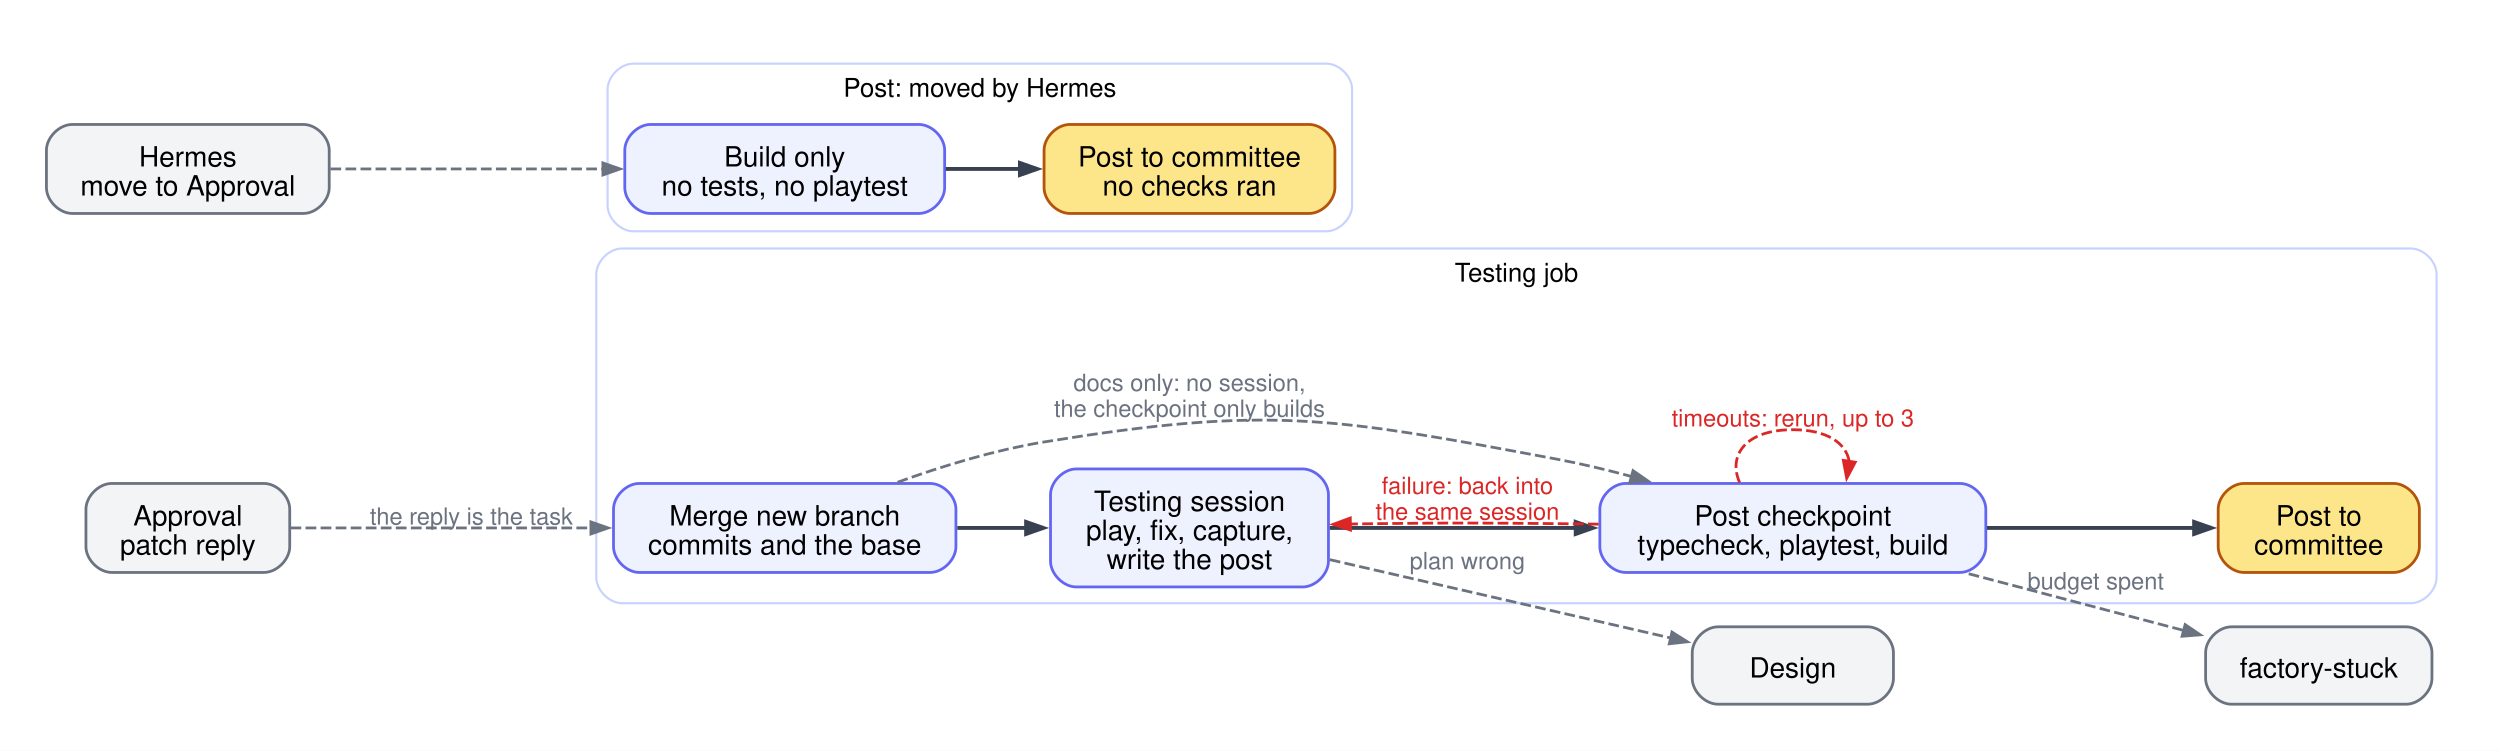
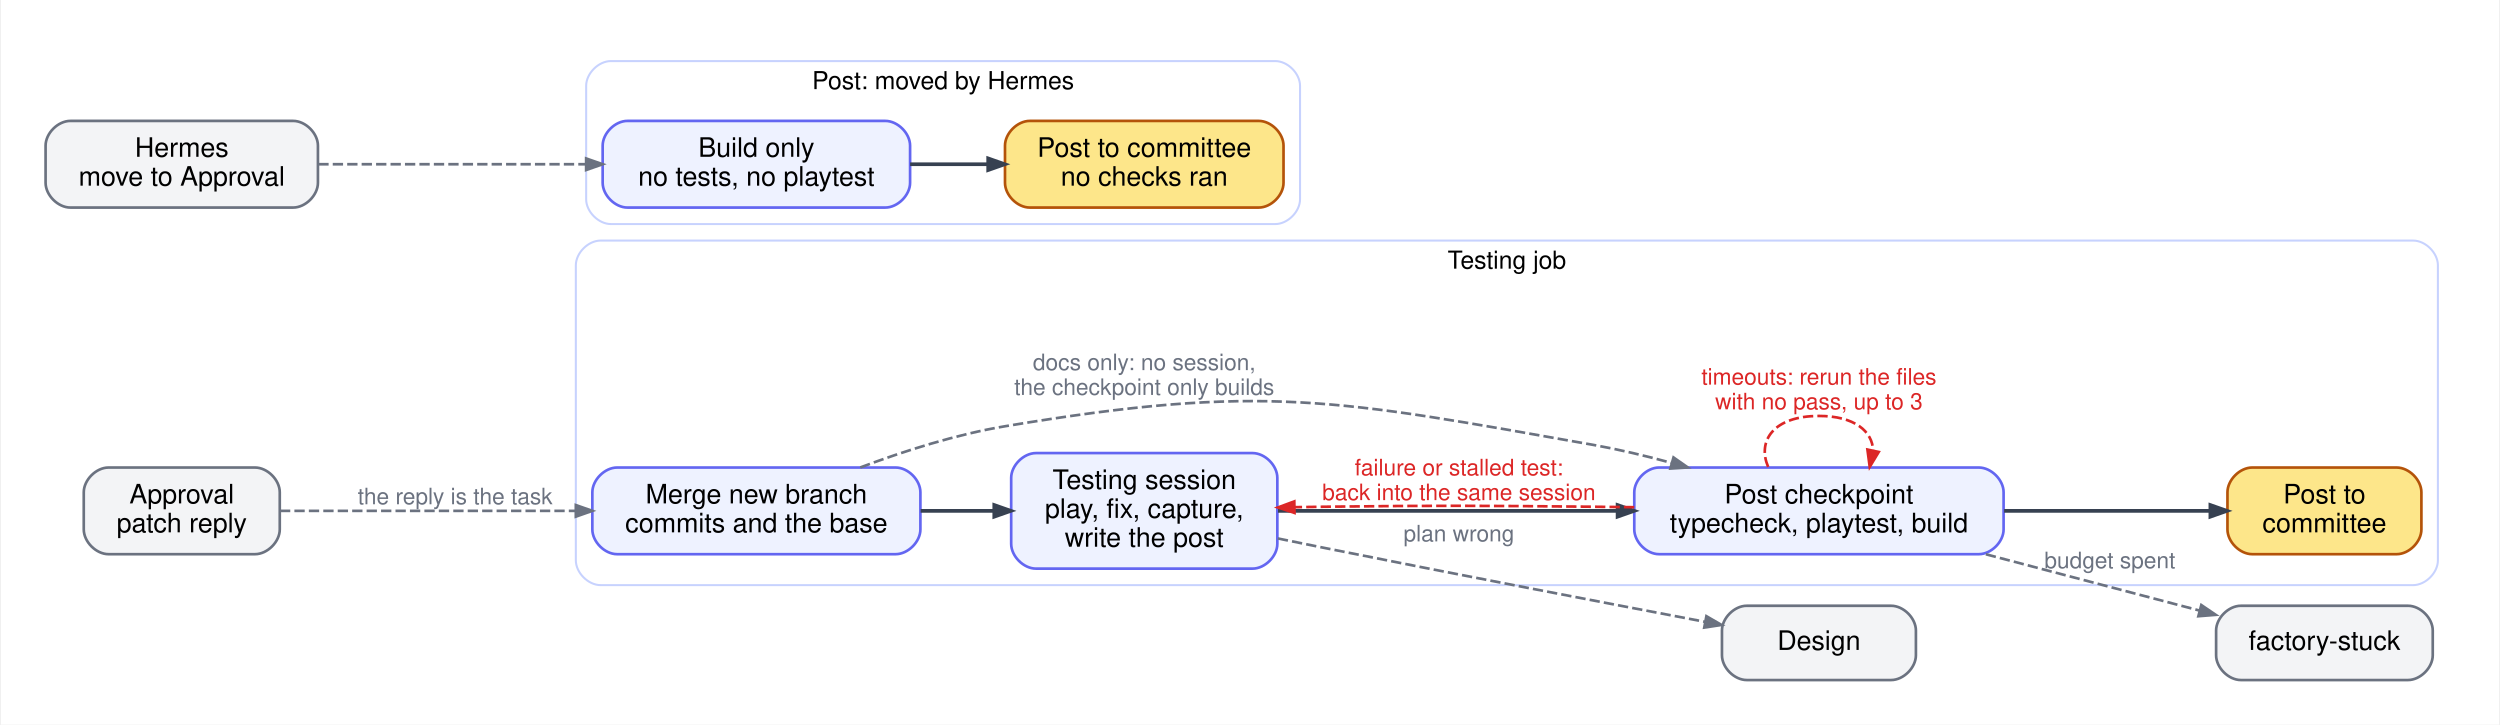
- <svg xmlns="http://www.w3.org/2000/svg" width="1163pt" height="349pt" viewBox="0.00 0.00 1163.00 349.00">
-   <g id="graph0" class="graph" transform="scale(1 1) rotate(0) translate(21.6 327.6)">
-     <polygon fill="white" stroke="none" points="-21.6,21.6 -21.6,-327.6 1141.5,-327.6 1141.5,21.6 -21.6,21.6" />
+ <svg xmlns="http://www.w3.org/2000/svg" width="1211pt" height="351pt" viewBox="0.00 0.00 1210.70 351.20">
+   <g id="graph0" class="graph" transform="scale(1 1) rotate(0) translate(21.6 329.6)">
+     <polygon fill="white" stroke="transparent" points="-21.6,21.6 -21.6,-329.6 1189.1,-329.6 1189.1,21.6 -21.6,21.6" />
    <g id="clust1" class="cluster">
-       <path fill="white" stroke="#c7d2fe" d="M267.8,-47C267.8,-47 1099.9,-47 1099.9,-47 1105.9,-47 1111.9,-53 1111.9,-59 1111.9,-59 1111.9,-200 1111.9,-200 1111.9,-206 1105.9,-212 1099.9,-212 1099.9,-212 267.8,-212 267.8,-212 261.8,-212 255.8,-206 255.8,-200 255.8,-200 255.8,-59 255.8,-59 255.8,-53 261.8,-47 267.8,-47" />
-       <text xml:space="preserve" text-anchor="middle" x="683.85" y="-196.6" font-family="Helvetica,sans-Serif" font-size="12.00">Testing job</text>
+       <path fill="white" stroke="#c7d2fe" d="M269,-46C269,-46 1147.5,-46 1147.5,-46 1153.5,-46 1159.5,-52 1159.5,-58 1159.5,-58 1159.5,-201 1159.5,-201 1159.5,-207 1153.5,-213 1147.5,-213 1147.5,-213 269,-213 269,-213 263,-213 257,-207 257,-201 257,-201 257,-58 257,-58 257,-52 263,-46 269,-46" />
+       <text text-anchor="middle" x="708.25" y="-199.4" font-family="Helvetica,sans-Serif" font-size="12.00">Testing job</text>
    </g>
    <g id="clust2" class="cluster">
-       <path fill="white" stroke="#c7d2fe" d="M273.05,-220C273.05,-220 595.4,-220 595.4,-220 601.4,-220 607.4,-226 607.4,-232 607.4,-232 607.4,-286 607.4,-286 607.4,-292 601.4,-298 595.4,-298 595.4,-298 273.05,-298 273.05,-298 267.05,-298 261.05,-292 261.05,-286 261.05,-286 261.05,-232 261.05,-232 261.05,-226 267.05,-220 273.05,-220" />
-       <text xml:space="preserve" text-anchor="middle" x="434.23" y="-282.6" font-family="Helvetica,sans-Serif" font-size="12.00">Post: moved by Hermes</text>
+       <path fill="white" stroke="#c7d2fe" d="M274,-221C274,-221 596,-221 596,-221 602,-221 608,-227 608,-233 608,-233 608,-288 608,-288 608,-294 602,-300 596,-300 596,-300 274,-300 274,-300 268,-300 262,-294 262,-288 262,-288 262,-233 262,-233 262,-227 268,-221 274,-221" />
+       <text text-anchor="middle" x="435" y="-286.4" font-family="Helvetica,sans-Serif" font-size="12.00">Post: moved by Hermes</text>
    </g>
    <g id="node1" class="node">
-       <path fill="#eef2ff" stroke="#6366f1" stroke-width="1.3" d="M411.1,-102.7C411.1,-102.7 275.8,-102.7 275.8,-102.7 269.8,-102.7 263.8,-96.7 263.8,-90.7 263.8,-90.7 263.8,-73.3 263.8,-73.3 263.8,-67.3 269.8,-61.3 275.8,-61.3 275.8,-61.3 411.1,-61.3 411.1,-61.3 417.1,-61.3 423.1,-67.3 423.1,-73.3 423.1,-73.3 423.1,-90.7 423.1,-90.7 423.1,-96.7 417.1,-102.7 411.1,-102.7" />
-       <text xml:space="preserve" text-anchor="middle" x="343.45" y="-83.15" font-family="Helvetica,sans-Serif" font-size="13.00">Merge new branch</text>
-       <text xml:space="preserve" text-anchor="middle" x="343.45" y="-69.65" font-family="Helvetica,sans-Serif" font-size="13.00">commits and the base</text>
+       <path fill="#eef2ff" stroke="#6366f1" stroke-width="1.3" d="M412,-103C412,-103 277,-103 277,-103 271,-103 265,-97 265,-91 265,-91 265,-73 265,-73 265,-67 271,-61 277,-61 277,-61 412,-61 412,-61 418,-61 424,-67 424,-73 424,-73 424,-91 424,-91 424,-97 418,-103 412,-103" />
+       <text text-anchor="middle" x="344.5" y="-85.6" font-family="Helvetica,sans-Serif" font-size="13.00">Merge new branch</text>
+       <text text-anchor="middle" x="344.5" y="-71.6" font-family="Helvetica,sans-Serif" font-size="13.00">commits and the base</text>
    </g>
    <g id="node2" class="node">
-       <path fill="#eef2ff" stroke="#6366f1" stroke-width="1.3" d="M584.4,-109.45C584.4,-109.45 479.1,-109.45 479.1,-109.45 473.1,-109.45 467.1,-103.45 467.1,-97.45 467.1,-97.45 467.1,-66.55 467.1,-66.55 467.1,-60.55 473.1,-54.55 479.1,-54.55 479.1,-54.55 584.4,-54.55 584.4,-54.55 590.4,-54.55 596.4,-60.55 596.4,-66.55 596.4,-66.55 596.4,-97.45 596.4,-97.45 596.4,-103.45 590.4,-109.45 584.4,-109.45" />
-       <text xml:space="preserve" text-anchor="middle" x="531.75" y="-89.9" font-family="Helvetica,sans-Serif" font-size="13.00">Testing session</text>
-       <text xml:space="preserve" text-anchor="middle" x="531.75" y="-76.4" font-family="Helvetica,sans-Serif" font-size="13.00">play, fix, capture,</text>
-       <text xml:space="preserve" text-anchor="middle" x="531.75" y="-62.9" font-family="Helvetica,sans-Serif" font-size="13.00">write the post</text>
+       <path fill="#eef2ff" stroke="#6366f1" stroke-width="1.3" d="M585,-110C585,-110 480,-110 480,-110 474,-110 468,-104 468,-98 468,-98 468,-66 468,-66 468,-60 474,-54 480,-54 480,-54 585,-54 585,-54 591,-54 597,-60 597,-66 597,-66 597,-98 597,-98 597,-104 591,-110 585,-110" />
+       <text text-anchor="middle" x="532.5" y="-92.6" font-family="Helvetica,sans-Serif" font-size="13.00">Testing session</text>
+       <text text-anchor="middle" x="532.5" y="-78.6" font-family="Helvetica,sans-Serif" font-size="13.00">play, fix, capture,</text>
+       <text text-anchor="middle" x="532.5" y="-64.6" font-family="Helvetica,sans-Serif" font-size="13.00">write the post</text>
    </g>
    <g id="edge1" class="edge">
-       <path fill="none" stroke="#374151" stroke-width="1.8" d="M423.73,-82C434.42,-82 445.37,-82 455.98,-82" />
-       <polygon fill="#374151" stroke="#374151" stroke-width="1.8" points="455.74,-84.8 463.74,-82 455.74,-79.2 455.74,-84.8" />
+       <path fill="none" stroke="#374151" stroke-width="1.8" d="M424.11,-82C435.95,-82 448.11,-82 459.8,-82" />
+       <polygon fill="#374151" stroke="#374151" stroke-width="1.8" points="459.81,-84.8 467.81,-82 459.81,-79.2 459.81,-84.8" />
    </g>
    <g id="node3" class="node">
-       <path fill="#eef2ff" stroke="#6366f1" stroke-width="1.3" d="M890.2,-102.7C890.2,-102.7 734.65,-102.7 734.65,-102.7 728.65,-102.7 722.65,-96.7 722.65,-90.7 722.65,-90.7 722.65,-73.3 722.65,-73.3 722.65,-67.3 728.65,-61.3 734.65,-61.3 734.65,-61.3 890.2,-61.3 890.2,-61.3 896.2,-61.3 902.2,-67.3 902.2,-73.3 902.2,-73.3 902.2,-90.7 902.2,-90.7 902.2,-96.7 896.2,-102.7 890.2,-102.7" />
-       <text xml:space="preserve" text-anchor="middle" x="812.43" y="-83.15" font-family="Helvetica,sans-Serif" font-size="13.00">Post checkpoint</text>
-       <text xml:space="preserve" text-anchor="middle" x="812.43" y="-69.65" font-family="Helvetica,sans-Serif" font-size="13.00">typecheck, playtest, build</text>
+       <path fill="#eef2ff" stroke="#6366f1" stroke-width="1.3" d="M937,-103C937,-103 782,-103 782,-103 776,-103 770,-97 770,-91 770,-91 770,-73 770,-73 770,-67 776,-61 782,-61 782,-61 937,-61 937,-61 943,-61 949,-67 949,-73 949,-73 949,-91 949,-91 949,-97 943,-103 937,-103" />
+       <text text-anchor="middle" x="859.5" y="-85.6" font-family="Helvetica,sans-Serif" font-size="13.00">Post checkpoint</text>
+       <text text-anchor="middle" x="859.5" y="-71.6" font-family="Helvetica,sans-Serif" font-size="13.00">typecheck, playtest, build</text>
    </g>
    <g id="edge7" class="edge">
-       <path fill="none" stroke="#6b7280" stroke-width="1.3" stroke-dasharray="5,2" d="M395.94,-103.26C416.73,-110.77 441.18,-118.27 464.1,-122 568.8,-139.04 598.38,-133.51 702.65,-114 713.99,-111.88 725.83,-109.05 737.36,-105.95" />
-       <polygon fill="#6b7280" stroke="#6b7280" stroke-width="1.3" points="738.09,-108.66 745.06,-103.82 736.6,-103.26 738.09,-108.66" />
-       <text xml:space="preserve" text-anchor="middle" x="531.75" y="-145.72" font-family="Helvetica,sans-Serif" font-size="11.00" fill="#6b7280">docs only: no session,</text>
-       <text xml:space="preserve" text-anchor="middle" x="531.75" y="-133.72" font-family="Helvetica,sans-Serif" font-size="11.00" fill="#6b7280">the checkpoint only builds</text>
+       <path fill="none" stroke="#6b7280" stroke-width="1.3" stroke-dasharray="5,2" d="M394.84,-103.03C416.02,-110.98 441.31,-119.05 465,-123 590,-143.85 625.21,-136.07 750,-114 762.49,-111.79 775.59,-108.66 788.19,-105.21" />
+       <polygon fill="#6b7280" stroke="#6b7280" stroke-width="1.3" points="789.01,-107.89 795.96,-103.03 787.5,-102.5 789.01,-107.89" />
+       <text text-anchor="middle" x="532.5" y="-150.2" font-family="Helvetica,sans-Serif" font-size="11.00" fill="#6b7280">docs only: no session,</text>
+       <text text-anchor="middle" x="532.5" y="-138.2" font-family="Helvetica,sans-Serif" font-size="11.00" fill="#6b7280">the checkpoint only builds</text>
    </g>
    <g id="edge2" class="edge">
-       <path fill="none" stroke="#374151" stroke-width="1.8" d="M597.03,-82C630.97,-82 673.38,-82 711.5,-82" />
-       <polygon fill="#374151" stroke="#374151" stroke-width="1.8" points="711.41,-84.8 719.41,-82 711.41,-79.2 711.41,-84.8" />
+       <path fill="none" stroke="#374151" stroke-width="1.8" d="M597.32,-82C644.18,-82 708.66,-82 761.83,-82" />
+       <polygon fill="#374151" stroke="#374151" stroke-width="1.8" points="761.92,-84.8 769.92,-82 761.92,-79.2 761.92,-84.8" />
    </g>
    <g id="node9" class="node">
-       <path fill="#f3f4f6" stroke="#6b7280" stroke-width="1.3" d="M847.23,-36C847.23,-36 777.63,-36 777.63,-36 771.63,-36 765.63,-30 765.63,-24 765.63,-24 765.63,-12 765.63,-12 765.63,-6 771.63,0 777.63,0 777.63,0 847.23,0 847.23,0 853.23,0 859.23,-6 859.23,-12 859.23,-12 859.23,-24 859.23,-24 859.23,-30 853.23,-36 847.23,-36" />
-       <text xml:space="preserve" text-anchor="middle" x="812.43" y="-12.4" font-family="Helvetica,sans-Serif" font-size="13.00">Design</text>
+       <path fill="#f3f4f6" stroke="#6b7280" stroke-width="1.3" d="M894.5,-36C894.5,-36 824.5,-36 824.5,-36 818.5,-36 812.5,-30 812.5,-24 812.5,-24 812.5,-12 812.5,-12 812.5,-6 818.5,0 824.5,0 824.5,0 894.5,0 894.5,0 900.5,0 906.5,-6 906.5,-12 906.5,-12 906.5,-24 906.5,-24 906.5,-30 900.5,-36 894.5,-36" />
+       <text text-anchor="middle" x="859.5" y="-14.6" font-family="Helvetica,sans-Serif" font-size="13.00">Design</text>
    </g>
    <g id="edge10" class="edge">
-       <path fill="none" stroke="#6b7280" stroke-width="1.3" stroke-dasharray="5,2" d="M597.03,-67.24C645.06,-56.21 710.03,-41.29 755.82,-30.77" />
-       <polygon fill="#6b7280" stroke="#6b7280" stroke-width="1.3" points="756.2,-33.56 763.37,-29.04 754.95,-28.1 756.2,-33.56" />
-       <text xml:space="preserve" text-anchor="middle" x="661.03" y="-62.85" font-family="Helvetica,sans-Serif" font-size="11.00" fill="#6b7280">plan wrong</text>
+       <path fill="none" stroke="#6b7280" stroke-width="1.3" stroke-dasharray="5,2" d="M597.25,-68.62C604.91,-67.05 612.63,-65.48 620,-64 683.12,-51.35 755.78,-37.42 804.15,-28.25" />
+       <polygon fill="#6b7280" stroke="#6b7280" stroke-width="1.3" points="804.95,-30.95 812.29,-26.7 803.91,-25.44 804.95,-30.95" />
+       <text text-anchor="middle" x="685" y="-67.2" font-family="Helvetica,sans-Serif" font-size="11.00" fill="#6b7280">plan wrong</text>
    </g>
    <g id="edge5" class="edge">
-       <path fill="none" stroke="#dc2626" stroke-width="1.3" stroke-dasharray="5,2" d="M722.09,-83.77C715.51,-83.86 708.98,-83.94 702.65,-84 665.65,-84.34 656.4,-84.43 619.4,-84 615.14,-83.95 610.76,-83.89 606.34,-83.82" />
-       <polygon fill="#dc2626" stroke="#dc2626" stroke-width="1.3" points="606.65,-81.02 598.6,-83.68 606.55,-86.62 606.65,-81.02" />
-       <text xml:space="preserve" text-anchor="middle" x="661.03" y="-97.84" font-family="Helvetica,sans-Serif" font-size="11.00" fill="#dc2626">failure: back into</text>
-       <text xml:space="preserve" text-anchor="middle" x="661.03" y="-85.84" font-family="Helvetica,sans-Serif" font-size="11.00" fill="#dc2626">the same session</text>
+       <path fill="none" stroke="#dc2626" stroke-width="1.3" stroke-dasharray="5,2" d="M769.98,-83.77C763.22,-83.86 756.5,-83.94 750,-84 692.22,-84.53 677.77,-84.67 620,-84 615.29,-83.95 610.43,-83.87 605.53,-83.79" />
+       <polygon fill="#dc2626" stroke="#dc2626" stroke-width="1.3" points="605.32,-80.99 597.27,-83.64 605.22,-86.59 605.32,-80.99" />
+       <text text-anchor="middle" x="685" y="-99.2" font-family="Helvetica,sans-Serif" font-size="11.00" fill="#dc2626">failure or stalled test:</text>
+       <text text-anchor="middle" x="685" y="-87.2" font-family="Helvetica,sans-Serif" font-size="11.00" fill="#dc2626">back into the same session</text>
    </g>
    <g id="edge6" class="edge">
-       <path fill="none" stroke="#dc2626" stroke-width="1.3" stroke-dasharray="5,2" d="M787.66,-103.15C782.15,-115.8 790.41,-127.7 812.43,-127.7 828.59,-127.7 837.34,-121.28 838.67,-112.86" />
-       <polygon fill="#dc2626" stroke="#dc2626" stroke-width="1.3" points="841.46,-112.59 837.49,-105.1 835.92,-113.43 841.46,-112.59" />
-       <text xml:space="preserve" text-anchor="middle" x="812.43" y="-129.25" font-family="Helvetica,sans-Serif" font-size="11.00" fill="#dc2626">timeouts: rerun, up to 3</text>
+       <path fill="none" stroke="#dc2626" stroke-width="1.3" stroke-dasharray="5,2" d="M834.89,-103.29C829.42,-116.02 837.62,-128 859.5,-128 876.76,-128 885.51,-120.54 885.75,-111.14" />
+       <polygon fill="#dc2626" stroke="#dc2626" stroke-width="1.3" points="888.48,-110.55 884.11,-103.29 883,-111.7 888.48,-110.55" />
+       <text text-anchor="middle" x="859.5" y="-143.2" font-family="Helvetica,sans-Serif" font-size="11.00" fill="#dc2626">timeouts: rerun the files</text>
+       <text text-anchor="middle" x="859.5" y="-131.2" font-family="Helvetica,sans-Serif" font-size="11.00" fill="#dc2626">with no pass, up to 3</text>
    </g>
    <g id="node4" class="node">
-       <path fill="#fde68a" stroke="#b45309" stroke-width="1.3" d="M1091.9,-102.7C1091.9,-102.7 1022.3,-102.7 1022.3,-102.7 1016.3,-102.7 1010.3,-96.7 1010.3,-90.7 1010.3,-90.7 1010.3,-73.3 1010.3,-73.3 1010.3,-67.3 1016.3,-61.3 1022.3,-61.3 1022.3,-61.3 1091.9,-61.3 1091.9,-61.3 1097.9,-61.3 1103.9,-67.3 1103.9,-73.3 1103.9,-73.3 1103.9,-90.7 1103.9,-90.7 1103.9,-96.7 1097.9,-102.7 1091.9,-102.7" />
-       <text xml:space="preserve" text-anchor="middle" x="1057.1" y="-83.15" font-family="Helvetica,sans-Serif" font-size="13.00">Post to</text>
-       <text xml:space="preserve" text-anchor="middle" x="1057.1" y="-69.65" font-family="Helvetica,sans-Serif" font-size="13.00">committee</text>
+       <path fill="#fde68a" stroke="#b45309" stroke-width="1.3" d="M1139.5,-103C1139.5,-103 1069.5,-103 1069.5,-103 1063.5,-103 1057.5,-97 1057.5,-91 1057.5,-91 1057.5,-73 1057.5,-73 1057.5,-67 1063.5,-61 1069.5,-61 1069.5,-61 1139.5,-61 1139.5,-61 1145.5,-61 1151.5,-67 1151.5,-73 1151.5,-73 1151.5,-91 1151.5,-91 1151.5,-97 1145.5,-103 1139.5,-103" />
+       <text text-anchor="middle" x="1104.5" y="-85.6" font-family="Helvetica,sans-Serif" font-size="13.00">Post to</text>
+       <text text-anchor="middle" x="1104.5" y="-71.6" font-family="Helvetica,sans-Serif" font-size="13.00">committee</text>
    </g>
    <g id="edge3" class="edge">
-       <path fill="none" stroke="#374151" stroke-width="1.8" d="M902.75,-82C934.99,-82 970.47,-82 999.18,-82" />
-       <polygon fill="#374151" stroke="#374151" stroke-width="1.8" points="999.1,-84.8 1007.1,-82 999.1,-79.2 999.1,-84.8" />
+       <path fill="none" stroke="#374151" stroke-width="1.8" d="M949.26,-82C982.72,-82 1019.76,-82 1049.16,-82" />
+       <polygon fill="#374151" stroke="#374151" stroke-width="1.8" points="1049.23,-84.8 1057.23,-82 1049.23,-79.2 1049.23,-84.8" />
    </g>
    <g id="node10" class="node">
-       <path fill="#f3f4f6" stroke="#6b7280" stroke-width="1.3" d="M1097.75,-36C1097.75,-36 1016.45,-36 1016.45,-36 1010.45,-36 1004.45,-30 1004.45,-24 1004.45,-24 1004.45,-12 1004.45,-12 1004.45,-6 1010.45,0 1016.45,0 1016.45,0 1097.75,0 1097.75,0 1103.75,0 1109.75,-6 1109.75,-12 1109.75,-12 1109.75,-24 1109.75,-24 1109.75,-30 1103.75,-36 1097.75,-36" />
-       <text xml:space="preserve" text-anchor="middle" x="1057.1" y="-12.4" font-family="Helvetica,sans-Serif" font-size="13.00">factory-stuck</text>
+       <path fill="#f3f4f6" stroke="#6b7280" stroke-width="1.3" d="M1145,-36C1145,-36 1064,-36 1064,-36 1058,-36 1052,-30 1052,-24 1052,-24 1052,-12 1052,-12 1052,-6 1058,0 1064,0 1064,0 1145,0 1145,0 1151,0 1157,-6 1157,-12 1157,-12 1157,-24 1157,-24 1157,-30 1151,-36 1145,-36" />
+       <text text-anchor="middle" x="1104.5" y="-14.6" font-family="Helvetica,sans-Serif" font-size="13.00">factory-stuck</text>
    </g>
    <g id="edge11" class="edge">
-       <path fill="none" stroke="#6b7280" stroke-width="1.3" stroke-dasharray="5,2" d="M894.23,-60.69C926.83,-52.09 963.83,-42.33 994.23,-34.32" />
-       <polygon fill="#6b7280" stroke="#6b7280" stroke-width="1.3" points="994.93,-37.03 1001.95,-32.28 993.5,-31.61 994.93,-37.03" />
-       <text xml:space="preserve" text-anchor="middle" x="953.33" y="-53.47" font-family="Helvetica,sans-Serif" font-size="11.00" fill="#6b7280">budget spent</text>
+       <path fill="none" stroke="#6b7280" stroke-width="1.3" stroke-dasharray="5,2" d="M940.4,-60.96C974.2,-52.05 1012.87,-41.87 1044.08,-33.65" />
+       <polygon fill="#6b7280" stroke="#6b7280" stroke-width="1.3" points="1044.82,-36.35 1051.84,-31.6 1043.4,-30.93 1044.82,-36.35" />
+       <text text-anchor="middle" x="1000.5" y="-54.2" font-family="Helvetica,sans-Serif" font-size="11.00" fill="#6b7280">budget spent</text>
    </g>
    <g id="node5" class="node">
-       <path fill="#eef2ff" stroke="#6366f1" stroke-width="1.3" d="M405.85,-269.7C405.85,-269.7 281.05,-269.7 281.05,-269.7 275.05,-269.7 269.05,-263.7 269.05,-257.7 269.05,-257.7 269.05,-240.3 269.05,-240.3 269.05,-234.3 275.05,-228.3 281.05,-228.3 281.05,-228.3 405.85,-228.3 405.85,-228.3 411.85,-228.3 417.85,-234.3 417.85,-240.3 417.85,-240.3 417.85,-257.7 417.85,-257.7 417.85,-263.7 411.85,-269.7 405.85,-269.7" />
-       <text xml:space="preserve" text-anchor="middle" x="343.45" y="-250.15" font-family="Helvetica,sans-Serif" font-size="13.00">Build only</text>
-       <text xml:space="preserve" text-anchor="middle" x="343.45" y="-236.65" font-family="Helvetica,sans-Serif" font-size="13.00">no tests, no playtest</text>
+       <path fill="#eef2ff" stroke="#6366f1" stroke-width="1.3" d="M407,-271C407,-271 282,-271 282,-271 276,-271 270,-265 270,-259 270,-259 270,-241 270,-241 270,-235 276,-229 282,-229 282,-229 407,-229 407,-229 413,-229 419,-235 419,-241 419,-241 419,-259 419,-259 419,-265 413,-271 407,-271" />
+       <text text-anchor="middle" x="344.5" y="-253.6" font-family="Helvetica,sans-Serif" font-size="13.00">Build only</text>
+       <text text-anchor="middle" x="344.5" y="-239.6" font-family="Helvetica,sans-Serif" font-size="13.00">no tests, no playtest</text>
    </g>
    <g id="node6" class="node">
-       <path fill="#fde68a" stroke="#b45309" stroke-width="1.3" d="M587.4,-269.7C587.4,-269.7 476.1,-269.7 476.1,-269.7 470.1,-269.7 464.1,-263.7 464.1,-257.7 464.1,-257.7 464.1,-240.3 464.1,-240.3 464.1,-234.3 470.1,-228.3 476.1,-228.3 476.1,-228.3 587.4,-228.3 587.4,-228.3 593.4,-228.3 599.4,-234.3 599.4,-240.3 599.4,-240.3 599.4,-257.7 599.4,-257.7 599.4,-263.7 593.4,-269.7 587.4,-269.7" />
-       <text xml:space="preserve" text-anchor="middle" x="531.75" y="-250.15" font-family="Helvetica,sans-Serif" font-size="13.00">Post to committee</text>
-       <text xml:space="preserve" text-anchor="middle" x="531.75" y="-236.65" font-family="Helvetica,sans-Serif" font-size="13.00">no checks ran</text>
+       <path fill="#fde68a" stroke="#b45309" stroke-width="1.3" d="M588,-271C588,-271 477,-271 477,-271 471,-271 465,-265 465,-259 465,-259 465,-241 465,-241 465,-235 471,-229 477,-229 477,-229 588,-229 588,-229 594,-229 600,-235 600,-241 600,-241 600,-259 600,-259 600,-265 594,-271 588,-271" />
+       <text text-anchor="middle" x="532.5" y="-253.6" font-family="Helvetica,sans-Serif" font-size="13.00">Post to committee</text>
+       <text text-anchor="middle" x="532.5" y="-239.6" font-family="Helvetica,sans-Serif" font-size="13.00">no checks ran</text>
    </g>
    <g id="edge4" class="edge">
-       <path fill="none" stroke="#374151" stroke-width="1.8" d="M418.35,-249C429.78,-249 441.62,-249 453.13,-249" />
-       <polygon fill="#374151" stroke="#374151" stroke-width="1.8" points="452.87,-251.8 460.87,-249 452.87,-246.2 452.87,-251.8" />
+       <path fill="none" stroke="#374151" stroke-width="1.8" d="M419.01,-250C431.42,-250 444.32,-250 456.76,-250" />
+       <polygon fill="#374151" stroke="#374151" stroke-width="1.8" points="456.86,-252.8 464.86,-250 456.86,-247.2 456.86,-252.8" />
    </g>
    <g id="node7" class="node">
-       <path fill="#f3f4f6" stroke="#6b7280" stroke-width="1.3" d="M119.55,-269.7C119.55,-269.7 12,-269.7 12,-269.7 6,-269.7 0,-263.7 0,-257.7 0,-257.7 0,-240.3 0,-240.3 0,-234.3 6,-228.3 12,-228.3 12,-228.3 119.55,-228.3 119.55,-228.3 125.55,-228.3 131.55,-234.3 131.55,-240.3 131.55,-240.3 131.55,-257.7 131.55,-257.7 131.55,-263.7 125.55,-269.7 119.55,-269.7" />
-       <text xml:space="preserve" text-anchor="middle" x="65.78" y="-250.15" font-family="Helvetica,sans-Serif" font-size="13.00">Hermes</text>
-       <text xml:space="preserve" text-anchor="middle" x="65.78" y="-236.65" font-family="Helvetica,sans-Serif" font-size="13.00">move to Approval</text>
+       <path fill="#f3f4f6" stroke="#6b7280" stroke-width="1.3" d="M120,-271C120,-271 12,-271 12,-271 6,-271 0,-265 0,-259 0,-259 0,-241 0,-241 0,-235 6,-229 12,-229 12,-229 120,-229 120,-229 126,-229 132,-235 132,-241 132,-241 132,-259 132,-259 132,-265 126,-271 120,-271" />
+       <text text-anchor="middle" x="66" y="-253.6" font-family="Helvetica,sans-Serif" font-size="13.00">Hermes</text>
+       <text text-anchor="middle" x="66" y="-239.6" font-family="Helvetica,sans-Serif" font-size="13.00">move to Approval</text>
    </g>
    <g id="edge8" class="edge">
-       <path fill="none" stroke="#6b7280" stroke-width="1.3" stroke-dasharray="5,2" d="M132.11,-249C170.06,-249 218.26,-249 258.94,-249" />
-       <polygon fill="#6b7280" stroke="#6b7280" stroke-width="1.3" points="258.87,-251.8 266.87,-249 258.87,-246.2 258.87,-251.8" />
+       <path fill="none" stroke="#6b7280" stroke-width="1.3" stroke-dasharray="5,2" d="M132.18,-250C170.94,-250 220.47,-250 261.83,-250" />
+       <polygon fill="#6b7280" stroke="#6b7280" stroke-width="1.3" points="261.99,-252.8 269.99,-250 261.99,-247.2 261.99,-252.8" />
    </g>
    <g id="node8" class="node">
-       <path fill="#f3f4f6" stroke="#6b7280" stroke-width="1.3" d="M101.18,-102.7C101.18,-102.7 30.38,-102.7 30.38,-102.7 24.38,-102.7 18.38,-96.7 18.38,-90.7 18.38,-90.7 18.38,-73.3 18.38,-73.3 18.38,-67.3 24.38,-61.3 30.38,-61.3 30.38,-61.3 101.18,-61.3 101.18,-61.3 107.18,-61.3 113.18,-67.3 113.18,-73.3 113.18,-73.3 113.18,-90.7 113.18,-90.7 113.18,-96.7 107.18,-102.7 101.18,-102.7" />
-       <text xml:space="preserve" text-anchor="middle" x="65.78" y="-83.15" font-family="Helvetica,sans-Serif" font-size="13.00">Approval</text>
-       <text xml:space="preserve" text-anchor="middle" x="65.78" y="-69.65" font-family="Helvetica,sans-Serif" font-size="13.00">patch reply</text>
+       <path fill="#f3f4f6" stroke="#6b7280" stroke-width="1.3" d="M101.5,-103C101.5,-103 30.5,-103 30.5,-103 24.5,-103 18.5,-97 18.5,-91 18.5,-91 18.5,-73 18.5,-73 18.5,-67 24.5,-61 30.5,-61 30.5,-61 101.5,-61 101.5,-61 107.5,-61 113.5,-67 113.5,-73 113.5,-73 113.5,-91 113.5,-91 113.5,-97 107.5,-103 101.5,-103" />
+       <text text-anchor="middle" x="66" y="-85.6" font-family="Helvetica,sans-Serif" font-size="13.00">Approval</text>
+       <text text-anchor="middle" x="66" y="-71.6" font-family="Helvetica,sans-Serif" font-size="13.00">patch reply</text>
    </g>
    <g id="edge9" class="edge">
-       <path fill="none" stroke="#6b7280" stroke-width="1.3" stroke-dasharray="5,2" d="M113.54,-82C151.76,-82 206.89,-82 253.47,-82" />
-       <polygon fill="#6b7280" stroke="#6b7280" stroke-width="1.3" points="253.3,-84.8 261.3,-82 253.3,-79.2 253.3,-84.8" />
-       <text xml:space="preserve" text-anchor="middle" x="197.68" y="-83.55" font-family="Helvetica,sans-Serif" font-size="11.00" fill="#6b7280">the reply is the task</text>
+       <path fill="none" stroke="#6b7280" stroke-width="1.3" stroke-dasharray="5,2" d="M113.59,-82C152.66,-82 209.49,-82 256.88,-82" />
+       <polygon fill="#6b7280" stroke="#6b7280" stroke-width="1.3" points="257,-84.8 265,-82 257,-79.2 257,-84.8" />
+       <text text-anchor="middle" x="198.5" y="-85.2" font-family="Helvetica,sans-Serif" font-size="11.00" fill="#6b7280">the reply is the task</text>
    </g>
  </g>
</svg>
